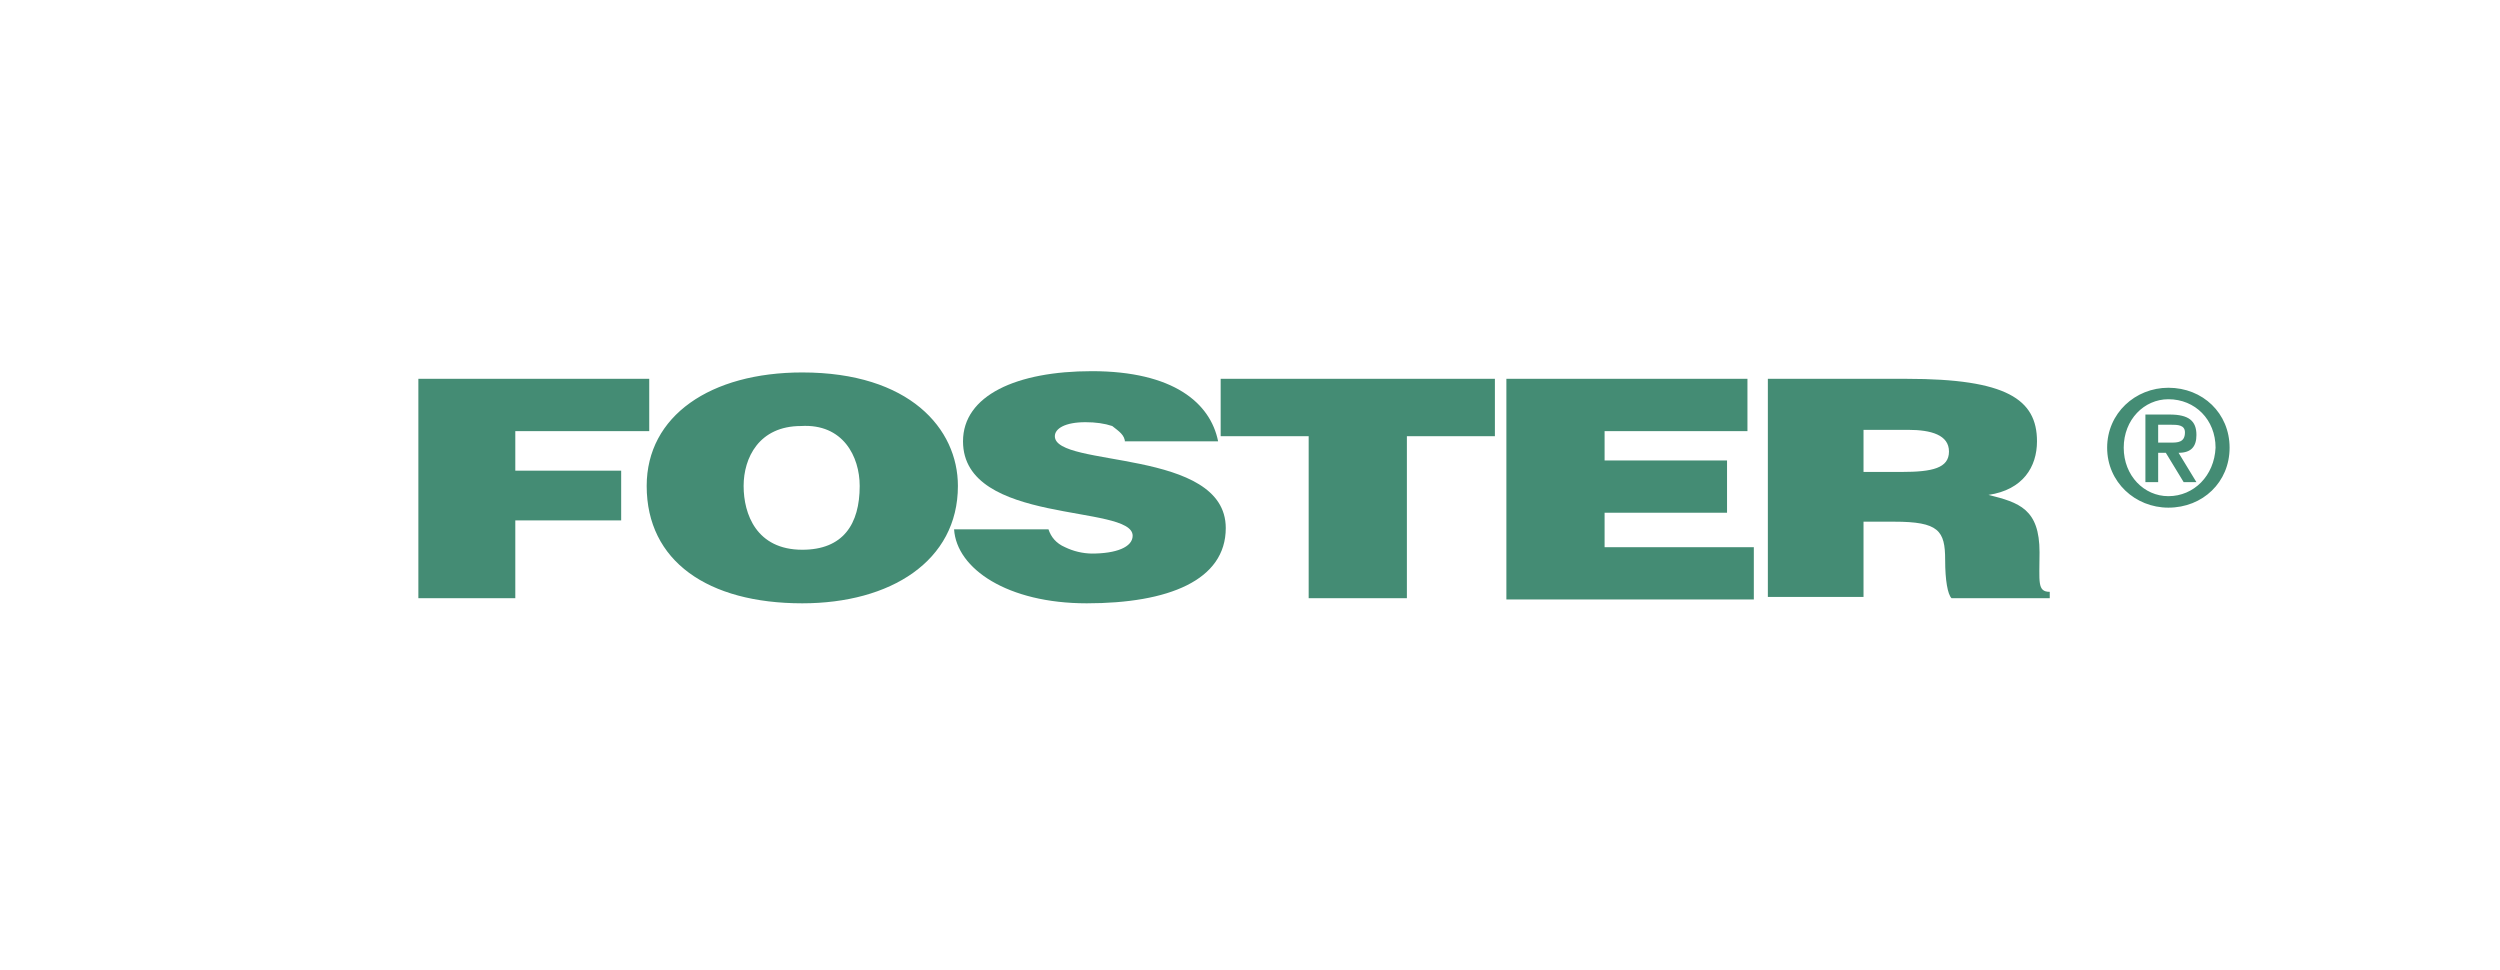
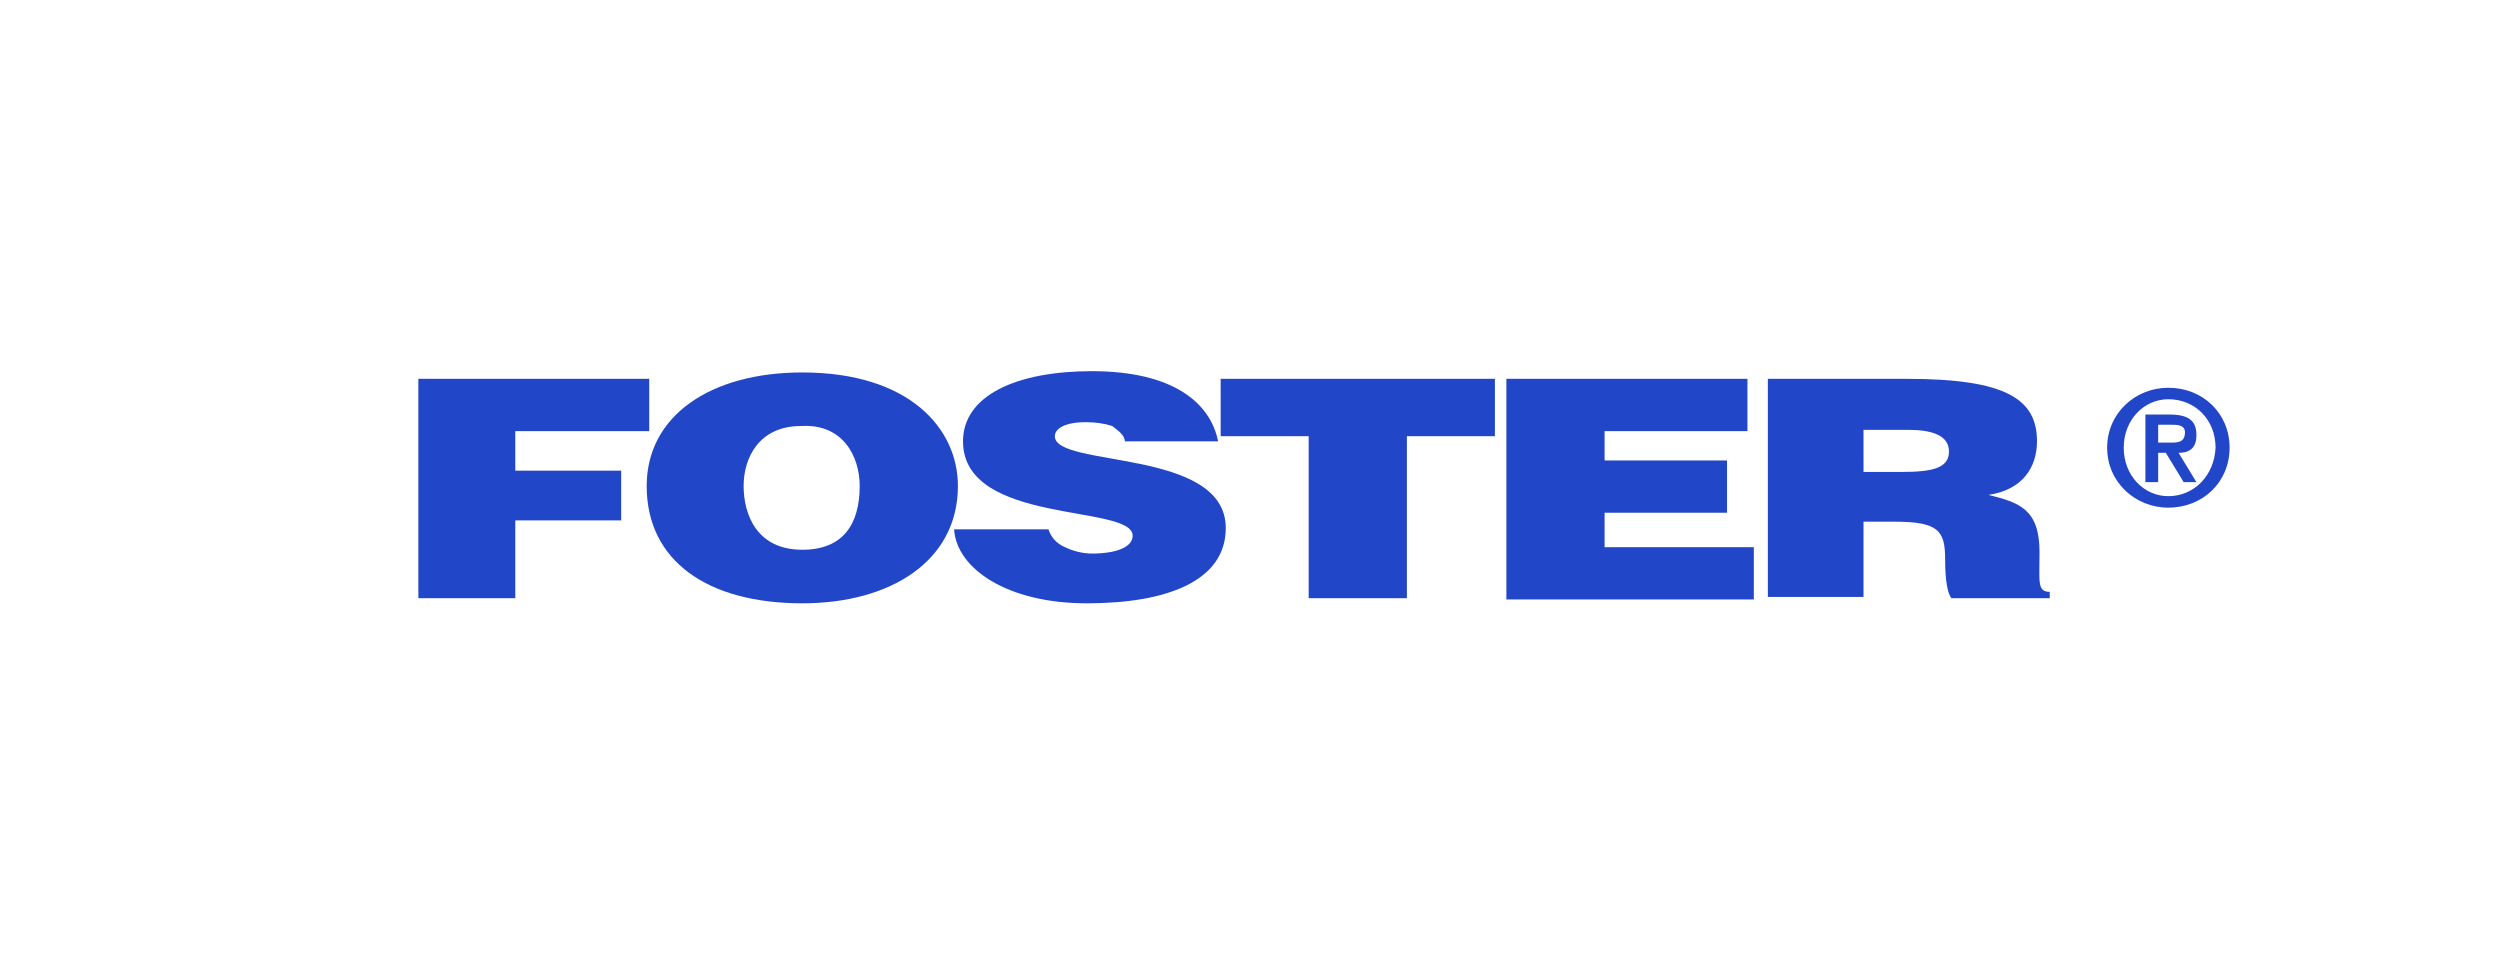
- <svg xmlns="http://www.w3.org/2000/svg" viewBox="0 0 196 76" fill-rule="evenodd" fill="#448c74">
+ <svg xmlns="http://www.w3.org/2000/svg" viewBox="0 0 196 76" fill-rule="evenodd" fill="#2146C7">
  <path d="M32.8 46.9V29.7h18.1v4.1H40.4v3.1h8.3v3.9h-8.3v6.1h-7.6zm55.4-12.2c0-.6-.5-.9-1-1.3-.6-.2-1.3-.3-2.1-.3-1.6 0-2.4.5-2.4 1.1 0 2.5 13.4.9 13.4 7.2 0 4.1-4.5 5.9-10.9 5.9-6.2 0-10.2-2.7-10.4-5.8h7.4c.2.6.6 1.1 1.3 1.4a4.99 4.99 0 0 0 2.1.5c1.9 0 3.2-.5 3.2-1.4 0-2.5-13.3-.8-13.3-7.4 0-3.6 4.2-5.5 10.1-5.5 6.4 0 9.3 2.5 9.9 5.5h-7.3zm7.6-5h21.4v4.5h-6.9v12.7h-7.7V34.2h-6.9v-4.5zm22.3 17.2V29.7H137v4.1h-11.2v2.3h9.6v4.1h-9.6v2.7h11.7V47h-19.4z" />
  <path d="M75.1 38.1c0 5.9-5.3 9.2-12.2 9.2-7.4 0-12.2-3.3-12.2-9.2 0-5.5 5-8.9 12.2-8.9 8.4 0 12.2 4.4 12.2 8.9zm-16.8 0c0 2.2 1 5 4.6 5 3.2 0 4.5-2 4.5-5 0-2.3-1.3-4.9-4.6-4.7-3.3 0-4.5 2.5-4.5 4.7zm87.8 2.8v5.9h-7.5V29.7h10.9c7.8 0 10.2 1.6 10.2 4.9 0 2-1.1 3.8-3.8 4.2 2.4.6 4 1.1 4 4.5 0 2.3-.2 3.1.8 3.1v.5H153c-.3-.3-.5-1.4-.5-3 0-2.3-.5-3-4-3h-2.4 0zm0-3.9h3c2.4 0 3.7-.3 3.7-1.6s-1.4-1.7-3.2-1.7h-3.5V37zm23.9 2.8c2.7 0 4.8-2 4.8-4.7s-2.1-4.7-4.8-4.7c-2.6 0-4.8 2-4.8 4.7s2.2 4.7 4.8 4.7zm0-.9c-1.9 0-3.5-1.6-3.5-3.8s1.6-3.8 3.5-3.8c2.1 0 3.7 1.6 3.7 3.8-.1 2.2-1.7 3.8-3.7 3.8zm-1.8-1.1h1v-2.3h.6l1.4 2.3h1l-1.4-2.3c1 0 1.4-.5 1.4-1.4 0-1.1-.6-1.6-2.1-1.6h-1.9v5.3zm1-4.5h1c.5 0 1.1 0 1.1.6 0 .8-.6.8-1.1.8h-1v-1.4z" />
</svg>
